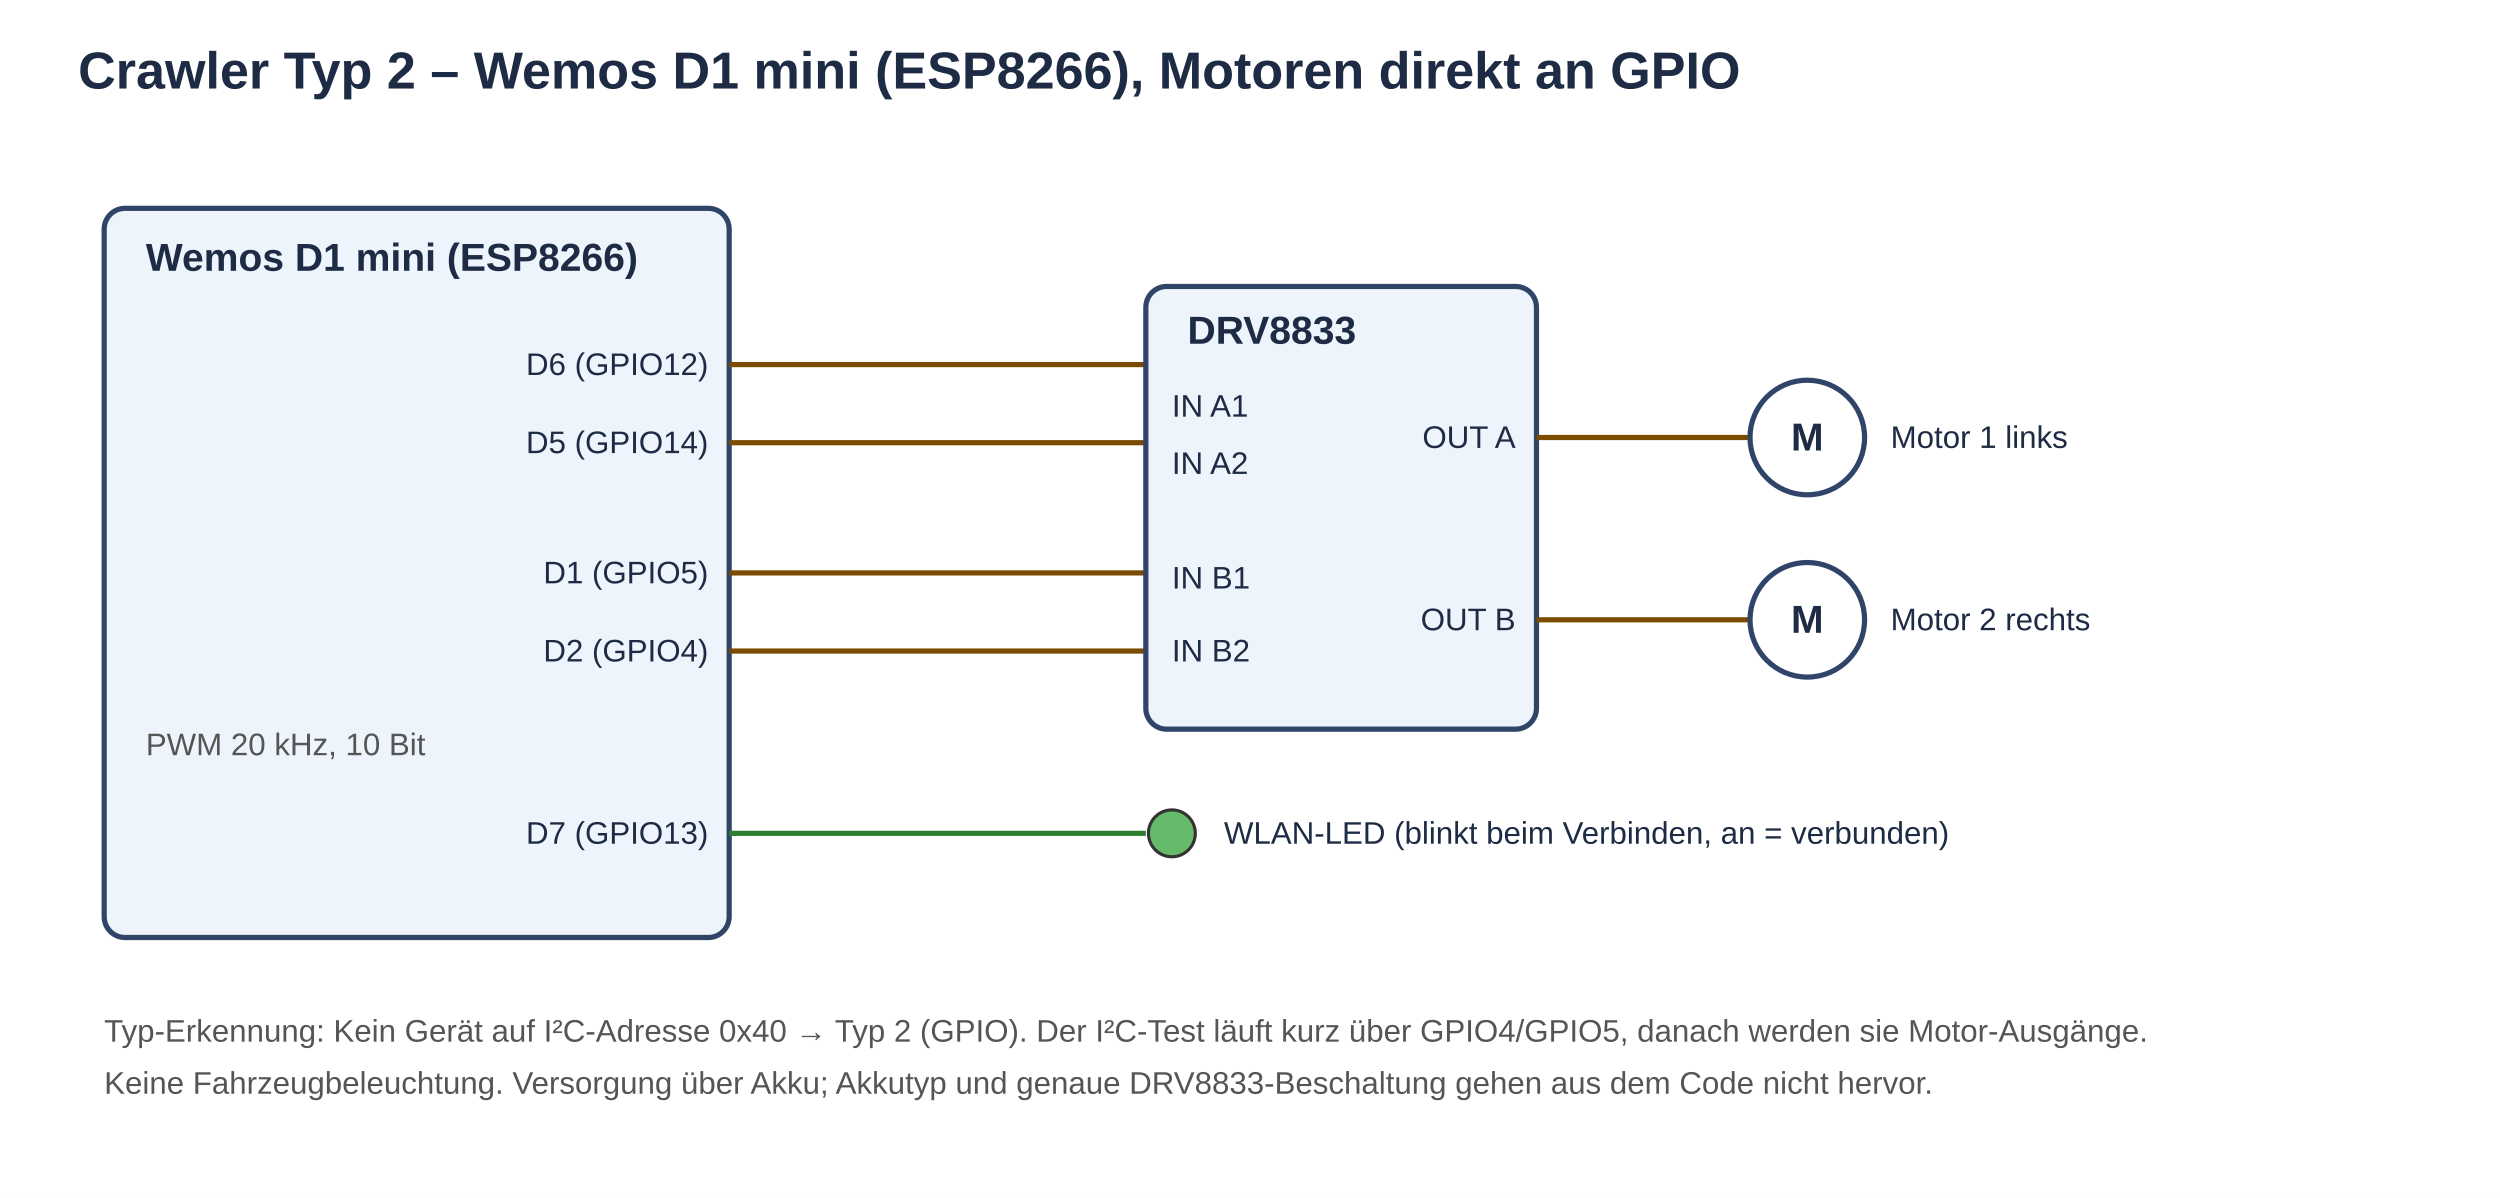
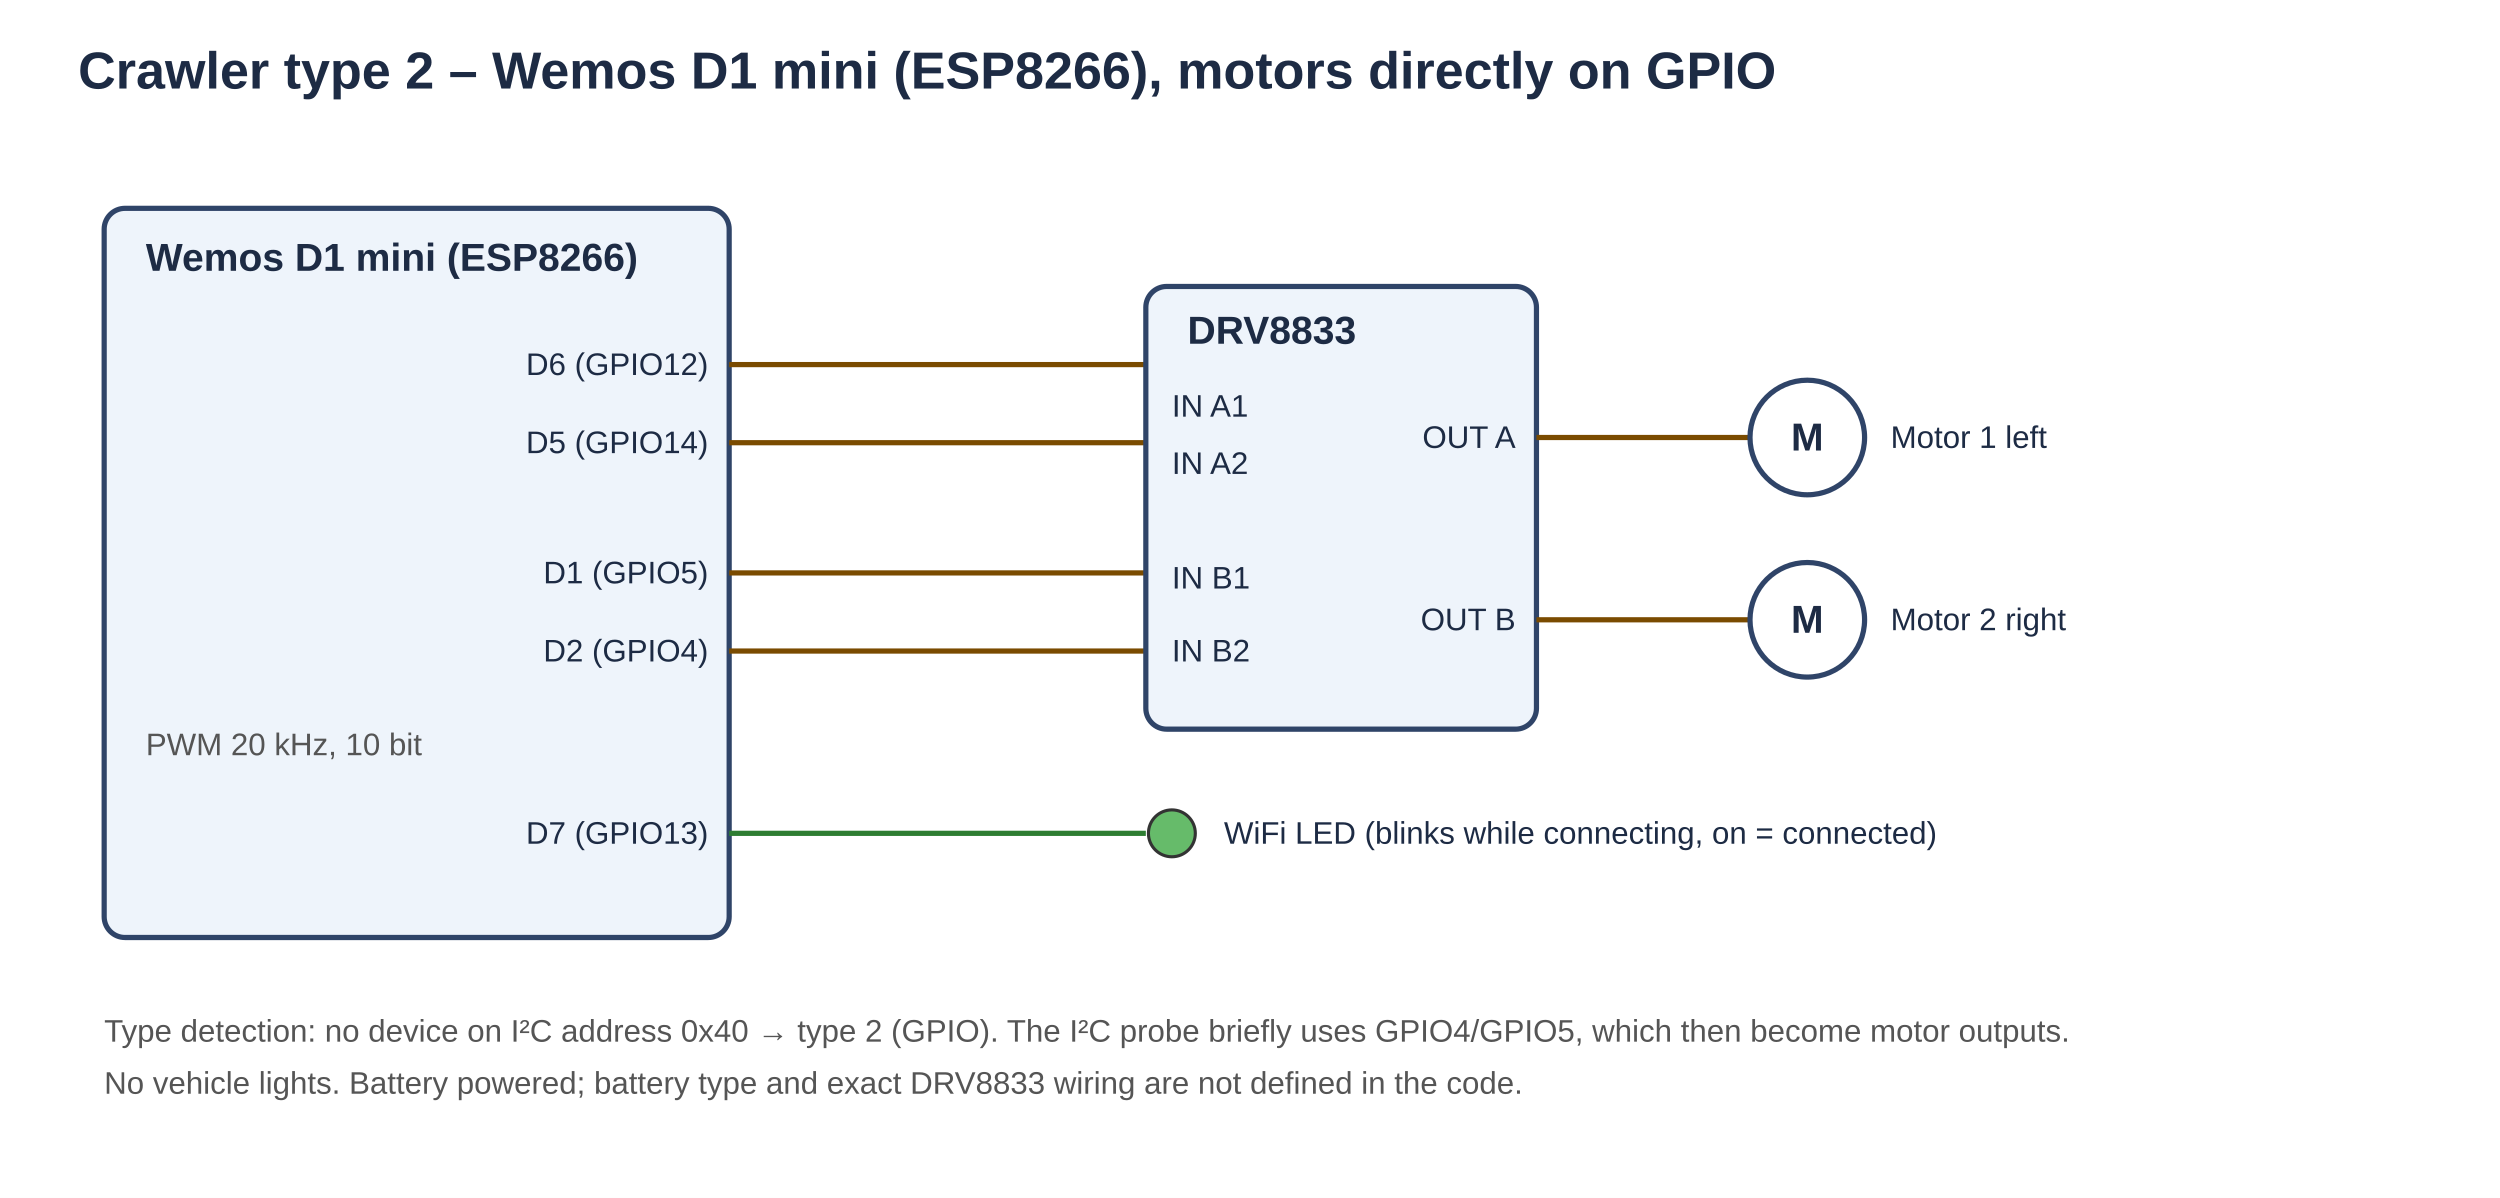
<svg xmlns="http://www.w3.org/2000/svg" viewBox="0 0 960 460" font-family="Segoe UI, Arial, sans-serif" font-size="13">
  <rect width="960" height="460" fill="#ffffff" />
  <style>
    .box { fill:#eef4fb; stroke:#2f4468; stroke-width:2; }
    .title { font-size:20px; font-weight:bold; fill:#1d2b44; }
    .h { font-size:15px; font-weight:bold; fill:#1d2b44; }
    .pin { font-size:12px; fill:#1d2b44; }
    .note { font-size:12px; fill:#555; }
    .w { stroke-width:2; fill:none; }
  </style>
-   <text x="30" y="34" class="title">Crawler Typ 2 – Wemos D1 mini (ESP8266), Motoren direkt an GPIO</text>
+   <text x="30" y="34" class="title">Crawler type 2 – Wemos D1 mini (ESP8266), motors directly on GPIO</text>
  <rect x="40" y="80" width="240" height="280" rx="8" class="box" />
  <text x="56" y="104" class="h">Wemos D1 mini (ESP8266)</text>
  <g class="pin" text-anchor="end">
    <text x="272" y="144">D6 (GPIO12)</text>
    <text x="272" y="174">D5 (GPIO14)</text>
    <text x="272" y="224">D1 (GPIO5)</text>
    <text x="272" y="254">D2 (GPIO4)</text>
    <text x="272" y="324">D7 (GPIO13)</text>
  </g>
-   <text x="56" y="290" class="note">PWM 20 kHz, 10 Bit</text>
+   <text x="56" y="290" class="note">PWM 20 kHz, 10 bit</text>
  <g stroke="#7a4b00" class="w">
    <line x1="280" y1="140" x2="440" y2="140" />
    <line x1="280" y1="170" x2="440" y2="170" />
    <line x1="280" y1="220" x2="440" y2="220" />
    <line x1="280" y1="250" x2="440" y2="250" />
  </g>
  <rect x="440" y="110" width="150" height="170" rx="8" class="box" />
  <text x="456" y="132" class="h">DRV8833</text>
  <text x="450" y="160" class="pin">IN A1</text>
  <text x="450" y="182" class="pin">IN A2</text>
  <text x="450" y="226" class="pin">IN B1</text>
  <text x="450" y="254" class="pin">IN B2</text>
  <text x="582" y="172" class="pin" text-anchor="end">OUT A</text>
  <text x="582" y="242" class="pin" text-anchor="end">OUT B</text>
  <line x1="590" y1="168" x2="672" y2="168" stroke="#7a4b00" class="w" />
  <line x1="590" y1="238" x2="672" y2="238" stroke="#7a4b00" class="w" />
  <circle cx="694" cy="168" r="22" fill="#fff" stroke="#2f4468" stroke-width="2" />
  <text x="694" y="173" class="h" text-anchor="middle">M</text>
  <circle cx="694" cy="238" r="22" fill="#fff" stroke="#2f4468" stroke-width="2" />
  <text x="694" y="243" class="h" text-anchor="middle">M</text>
-   <text x="726" y="172" class="pin">Motor 1 links</text>
-   <text x="726" y="242" class="pin">Motor 2 rechts</text>
+   <text x="726" y="172" class="pin">Motor 1 left</text>
+   <text x="726" y="242" class="pin">Motor 2 right</text>
  <line x1="280" y1="320" x2="440" y2="320" stroke="#2e7d32" class="w" />
  <circle cx="450" cy="320" r="9" fill="#66bb6a" stroke="#333" stroke-width="1.2" />
-   <text x="470" y="324" class="pin">WLAN-LED (blinkt beim Verbinden, an = verbunden)</text>
-   <text x="40" y="400" class="note">Typ-Erkennung: Kein Gerät auf I²C-Adresse 0x40 → Typ 2 (GPIO). Der I²C-Test läuft kurz über GPIO4/GPIO5, danach werden sie Motor-Ausgänge.</text>
-   <text x="40" y="420" class="note">Keine Fahrzeugbeleuchtung. Versorgung über Akku; Akkutyp und genaue DRV8833-Beschaltung gehen aus dem Code nicht hervor.</text>
+   <text x="470" y="324" class="pin">WiFi LED (blinks while connecting, on = connected)</text>
+   <text x="40" y="400" class="note">Type detection: no device on I²C address 0x40 → type 2 (GPIO). The I²C probe briefly uses GPIO4/GPIO5, which then become motor outputs.</text>
+   <text x="40" y="420" class="note">No vehicle lights. Battery powered; battery type and exact DRV8833 wiring are not defined in the code.</text>
</svg>
